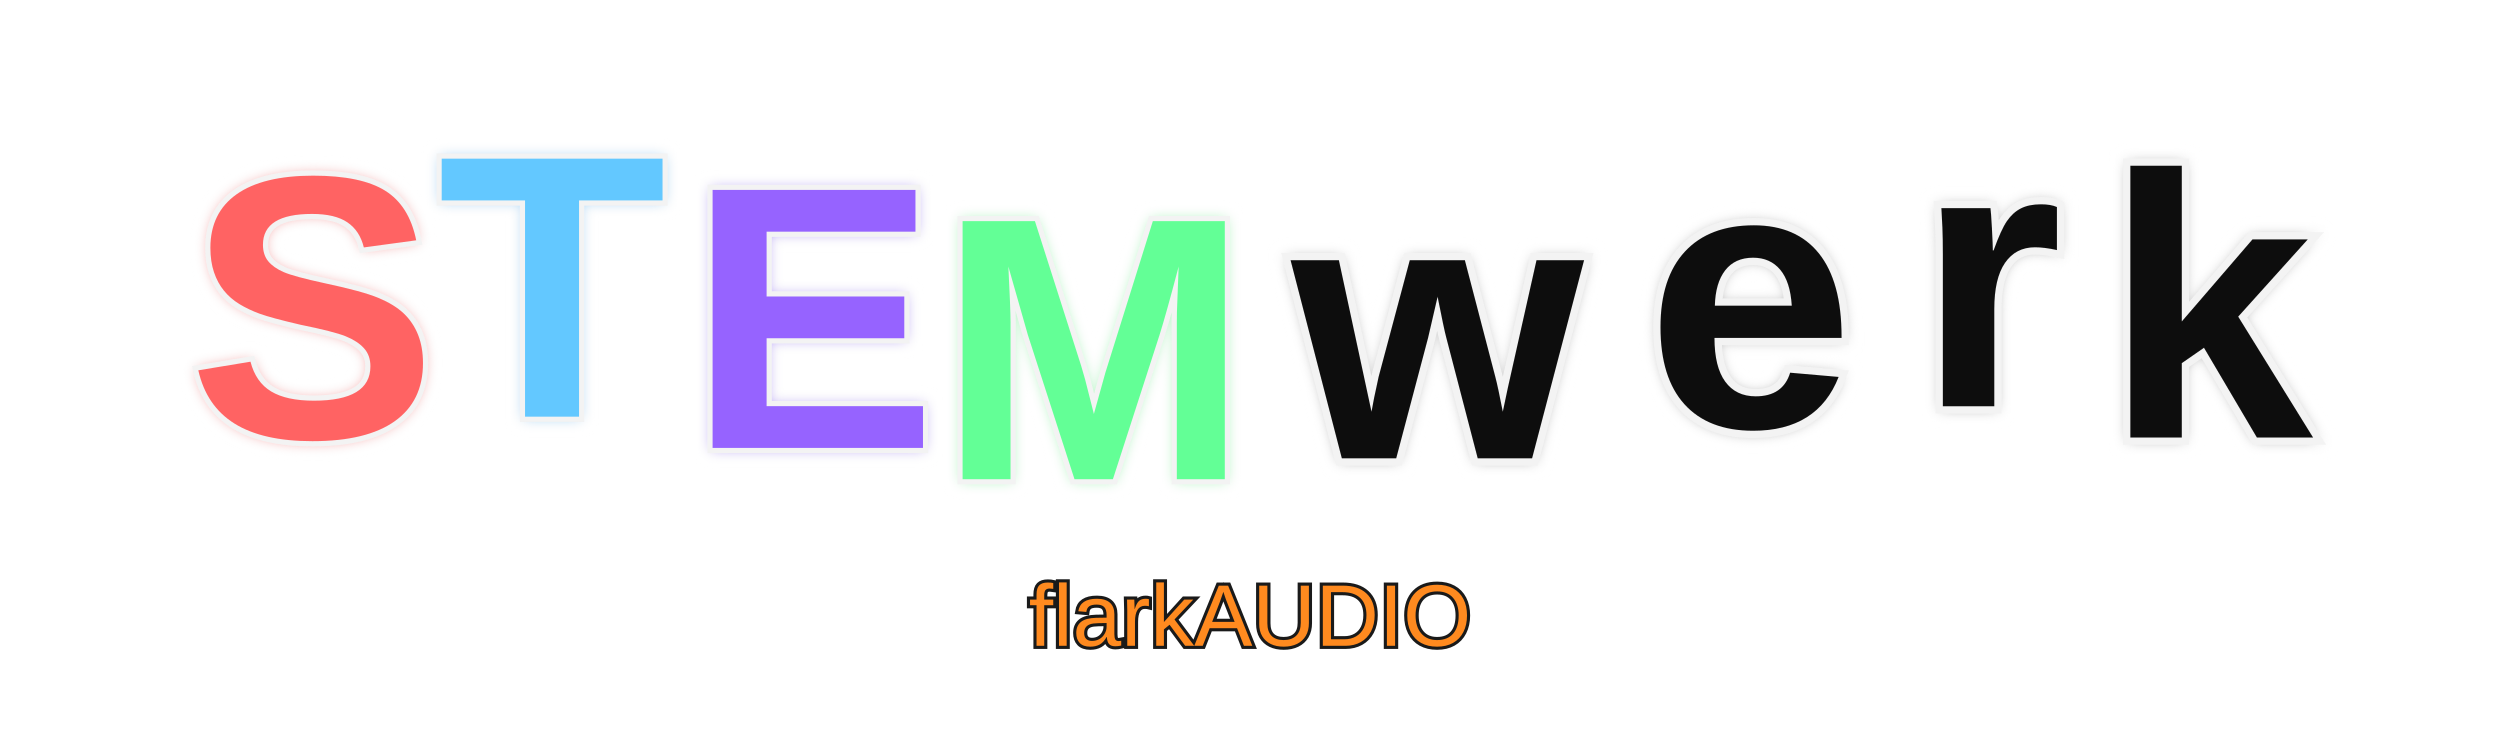
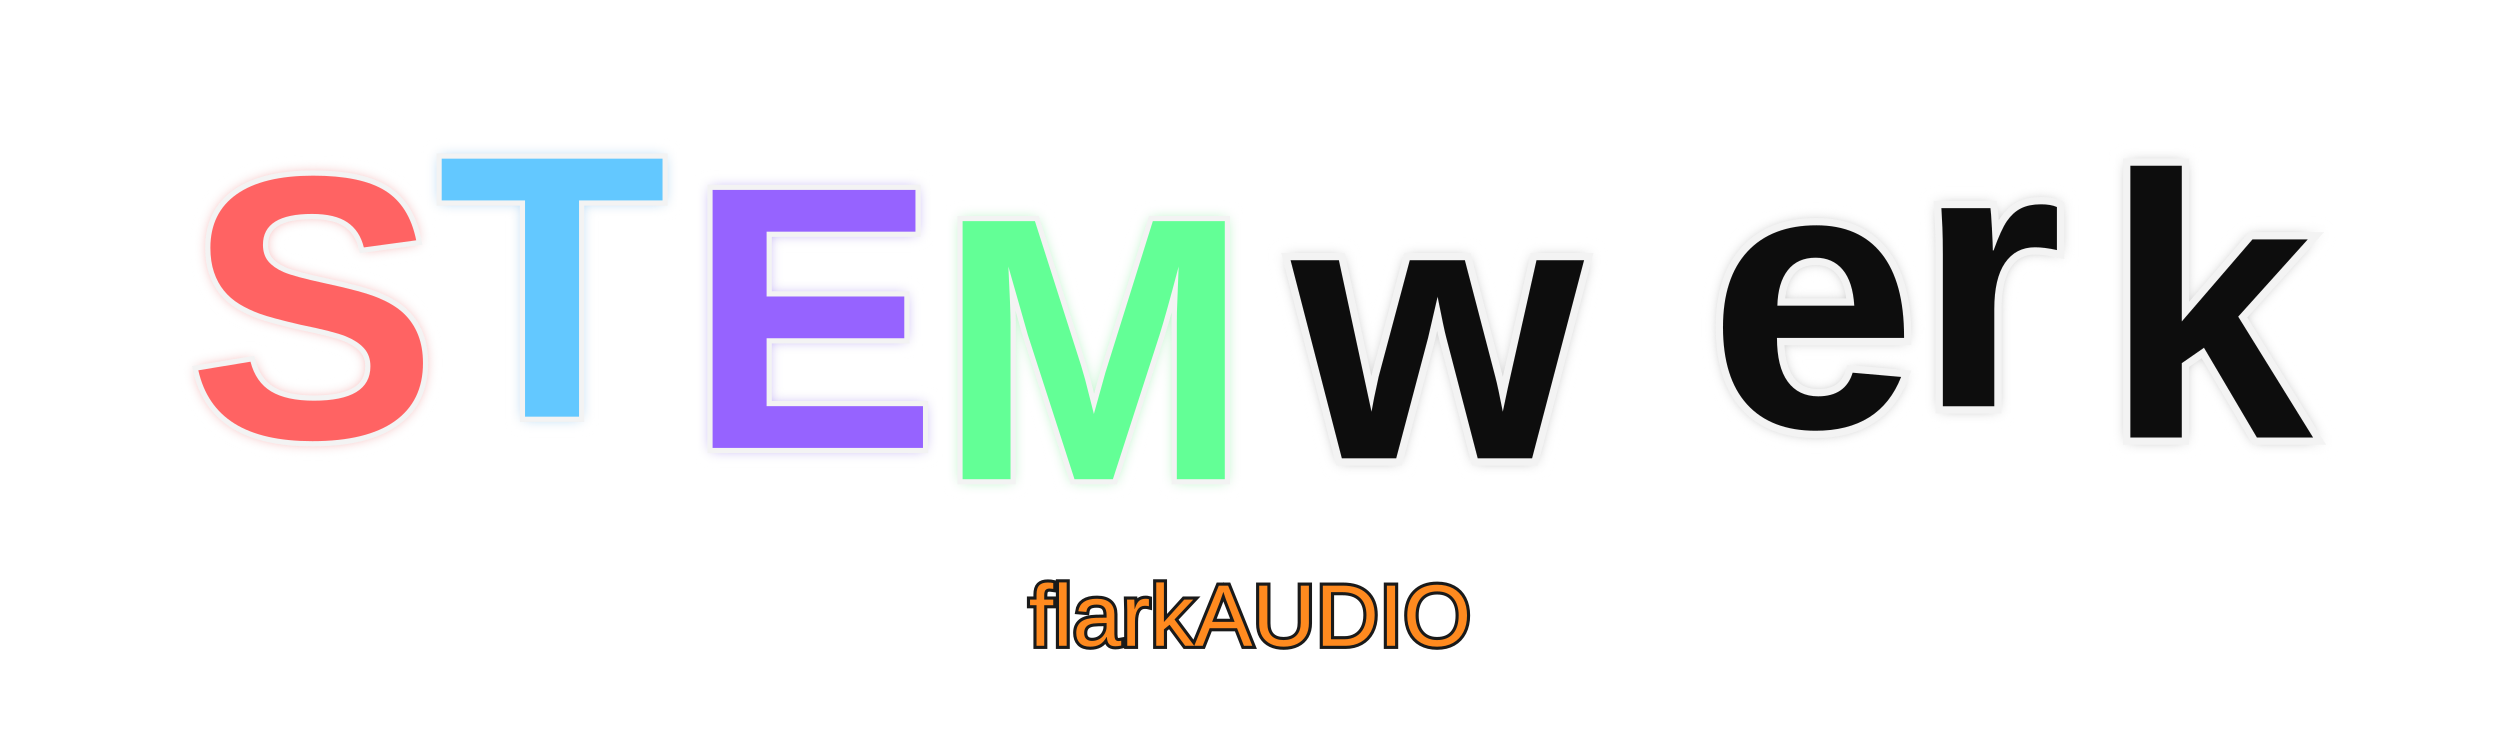
<svg xmlns="http://www.w3.org/2000/svg" width="1200" height="360" viewBox="0 0 1200 360">
  <defs>
    <filter id="softGlow" x="-20%" y="-20%" width="140%" height="140%">
      <feGaussianBlur in="SourceGraphic" stdDeviation="3" result="blur" />
      <feMerge>
        <feMergeNode in="blur" />
        <feMergeNode in="SourceGraphic" />
      </feMerge>
    </filter>
  </defs>
  <g font-family="Arial, Helvetica, sans-serif" font-weight="700" font-size="180" filter="url(#softGlow)">
    <text x="90" y="210" fill="#FF6464" stroke="#f3f3f3" stroke-width="5" paint-order="stroke fill">
      S
      <animate attributeName="y" values="210;190;210" dur="2.4s" repeatCount="indefinite" begin="0s" />
    </text>
    <text x="210" y="200" fill="#64C8FF" stroke="#f3f3f3" stroke-width="5" paint-order="stroke fill">
      T
      <animate attributeName="y" values="200;220;200" dur="2.4s" repeatCount="indefinite" begin="0.2s" />
    </text>
    <text x="330" y="215" fill="#9664FF" stroke="#f3f3f3" stroke-width="5" paint-order="stroke fill">
      E
      <animate attributeName="y" values="215;195;215" dur="2.4s" repeatCount="indefinite" begin="0.4s" />
    </text>
    <text x="450" y="230" fill="#64FF96" stroke="#f3f3f3" stroke-width="5" paint-order="stroke fill">
      M
      <animate attributeName="y" values="230;205;230" dur="2.4s" repeatCount="indefinite" begin="0.6s" />
    </text>
    <text x="620" y="220" fill="#111111" stroke="#f3f3f3" stroke-width="7" paint-order="stroke fill">
      w
      <animate attributeName="y" values="220;200;220" dur="2.4s" repeatCount="indefinite" begin="0.8s" />
    </text>
-     <text x="790" y="205" fill="#111111" stroke="#f3f3f3" stroke-width="7" paint-order="stroke fill">
+     <text x="820" y="205" fill="#111111" stroke="#f3f3f3" stroke-width="7" paint-order="stroke fill">
      e
      <animate attributeName="y" values="205;225;205" dur="2.4s" repeatCount="indefinite" begin="1s" />
    </text>
    <text x="920" y="195" fill="#111111" stroke="#f3f3f3" stroke-width="7" paint-order="stroke fill">
      r
      <animate attributeName="y" values="195;215;195" dur="2.4s" repeatCount="indefinite" begin="1.2s" />
    </text>
    <text x="1010" y="210" fill="#111111" stroke="#f3f3f3" stroke-width="7" paint-order="stroke fill">
      k
      <animate attributeName="y" values="210;190;210" dur="2.4s" repeatCount="indefinite" begin="1.4s" />
    </text>
  </g>
  <g font-family="Arial, Helvetica, sans-serif" font-size="42">
    <text x="600" y="310" text-anchor="middle" fill="#ff8a1f" stroke="#1a1a1a" stroke-width="3" paint-order="stroke fill">flarkAUDIO</text>
  </g>
</svg>
